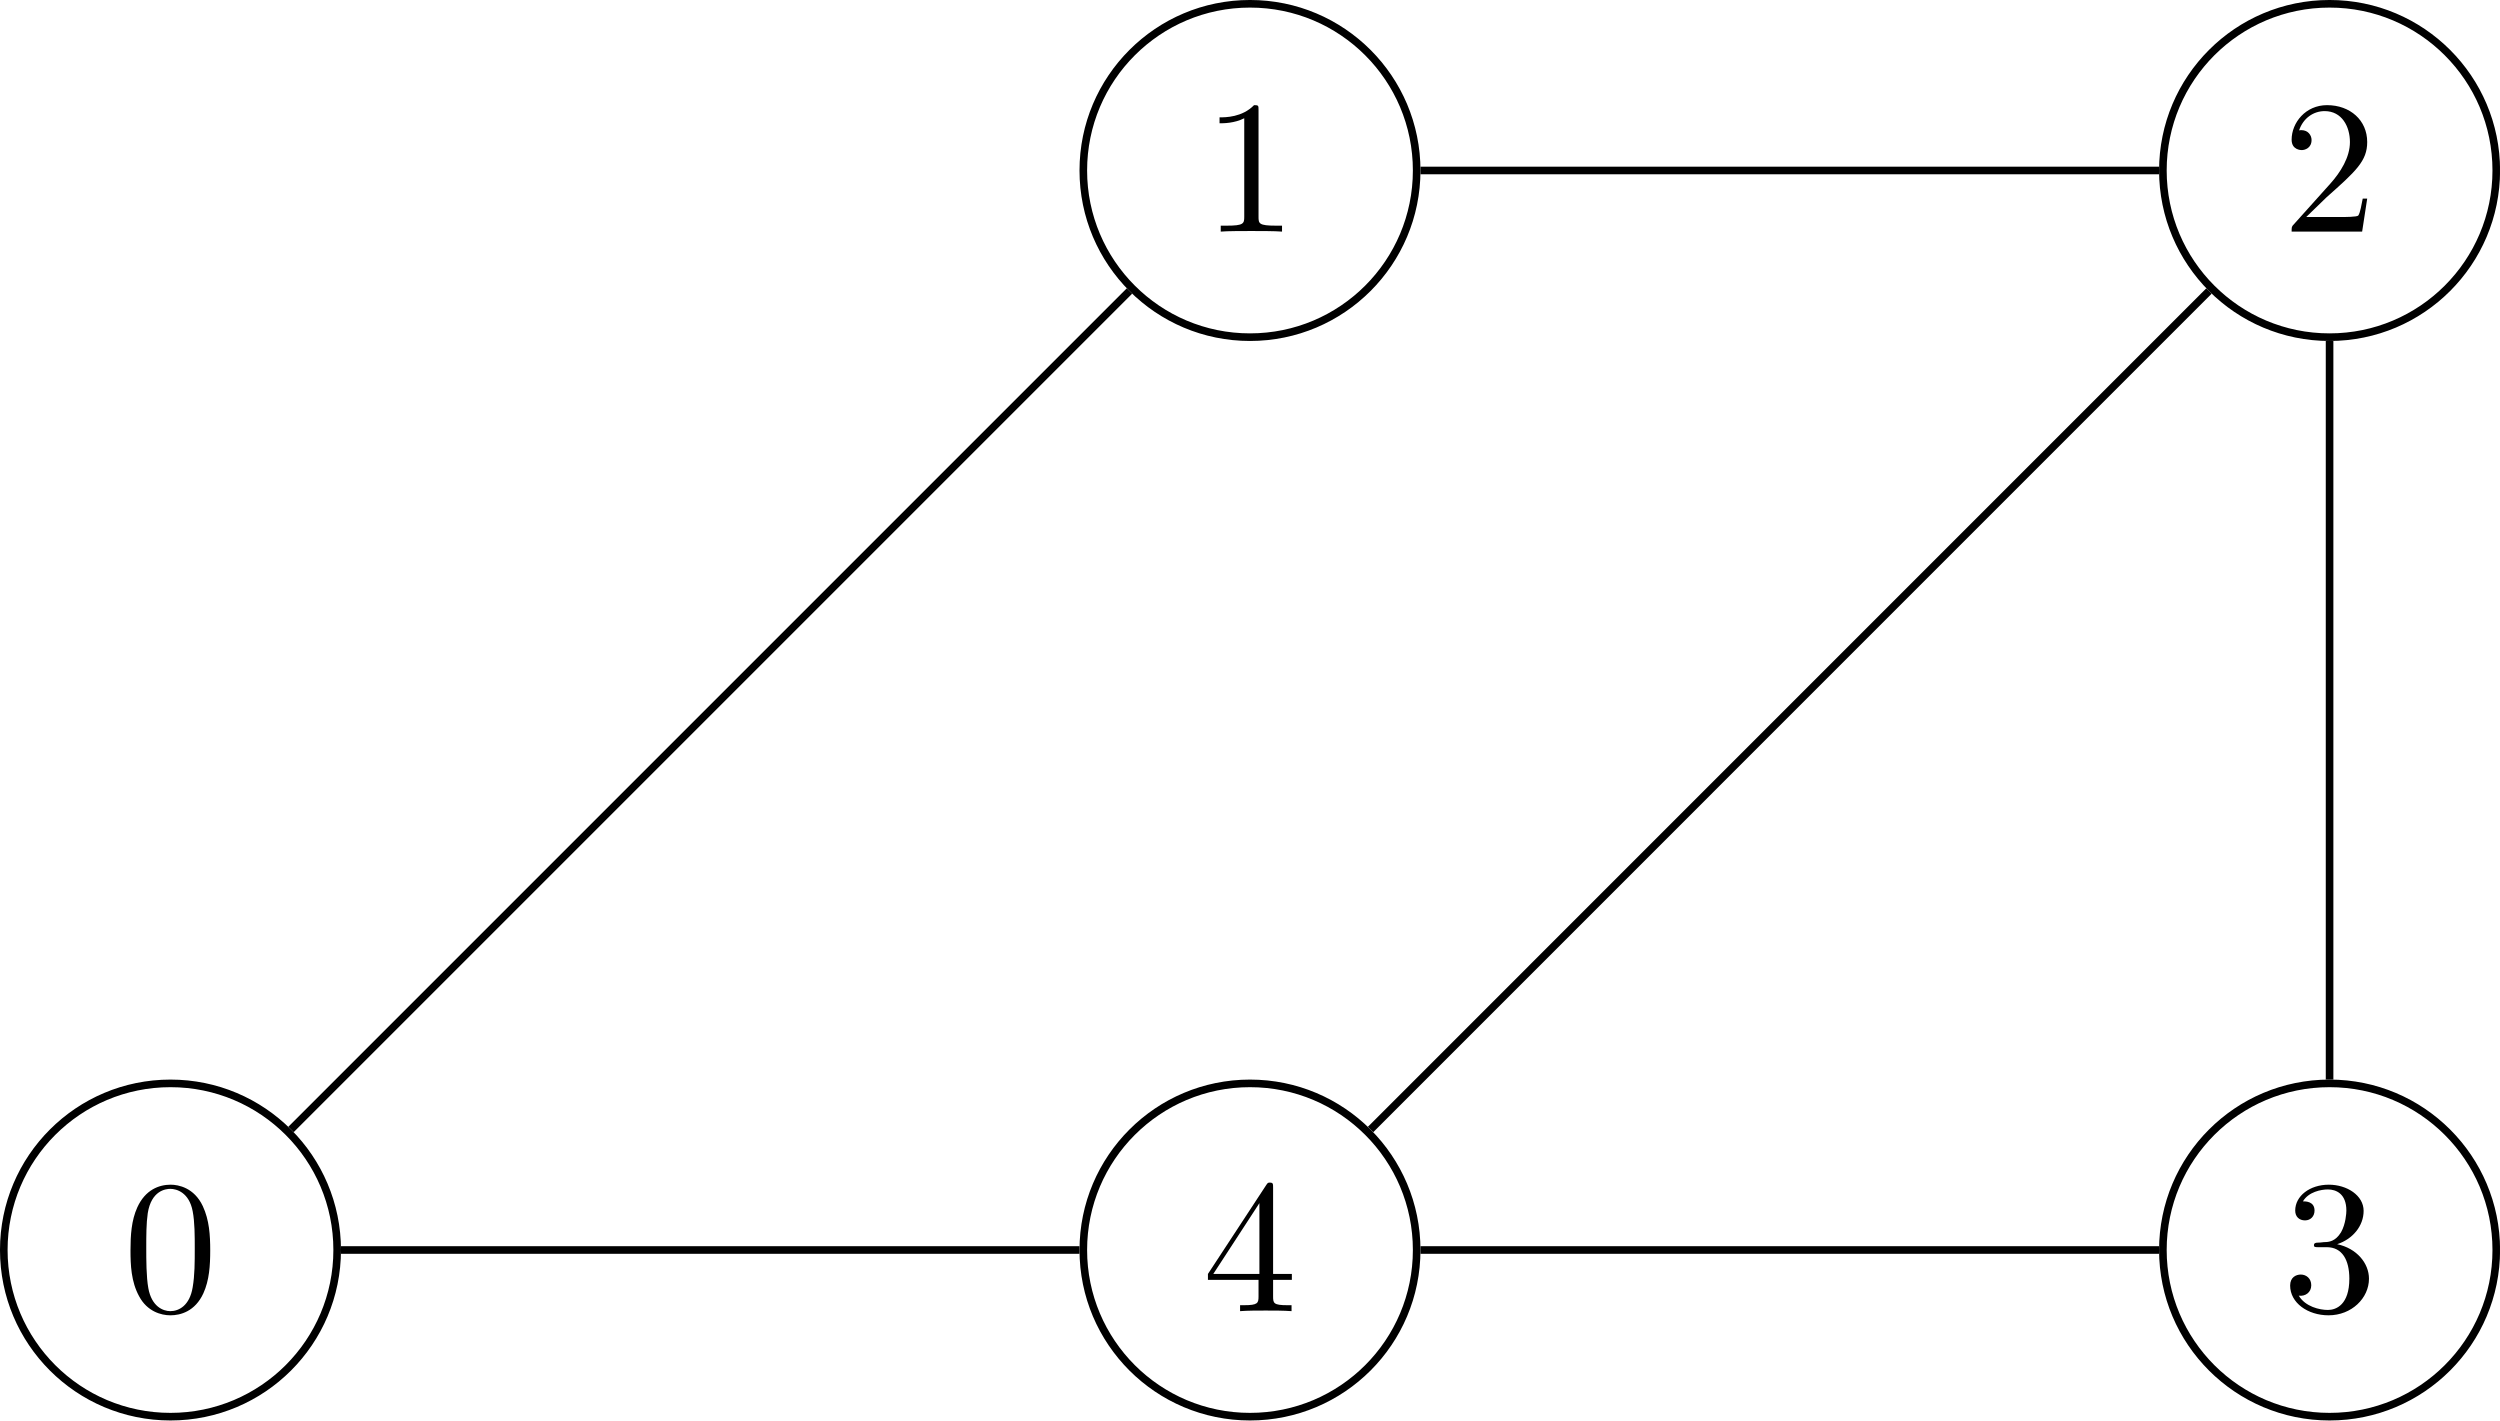
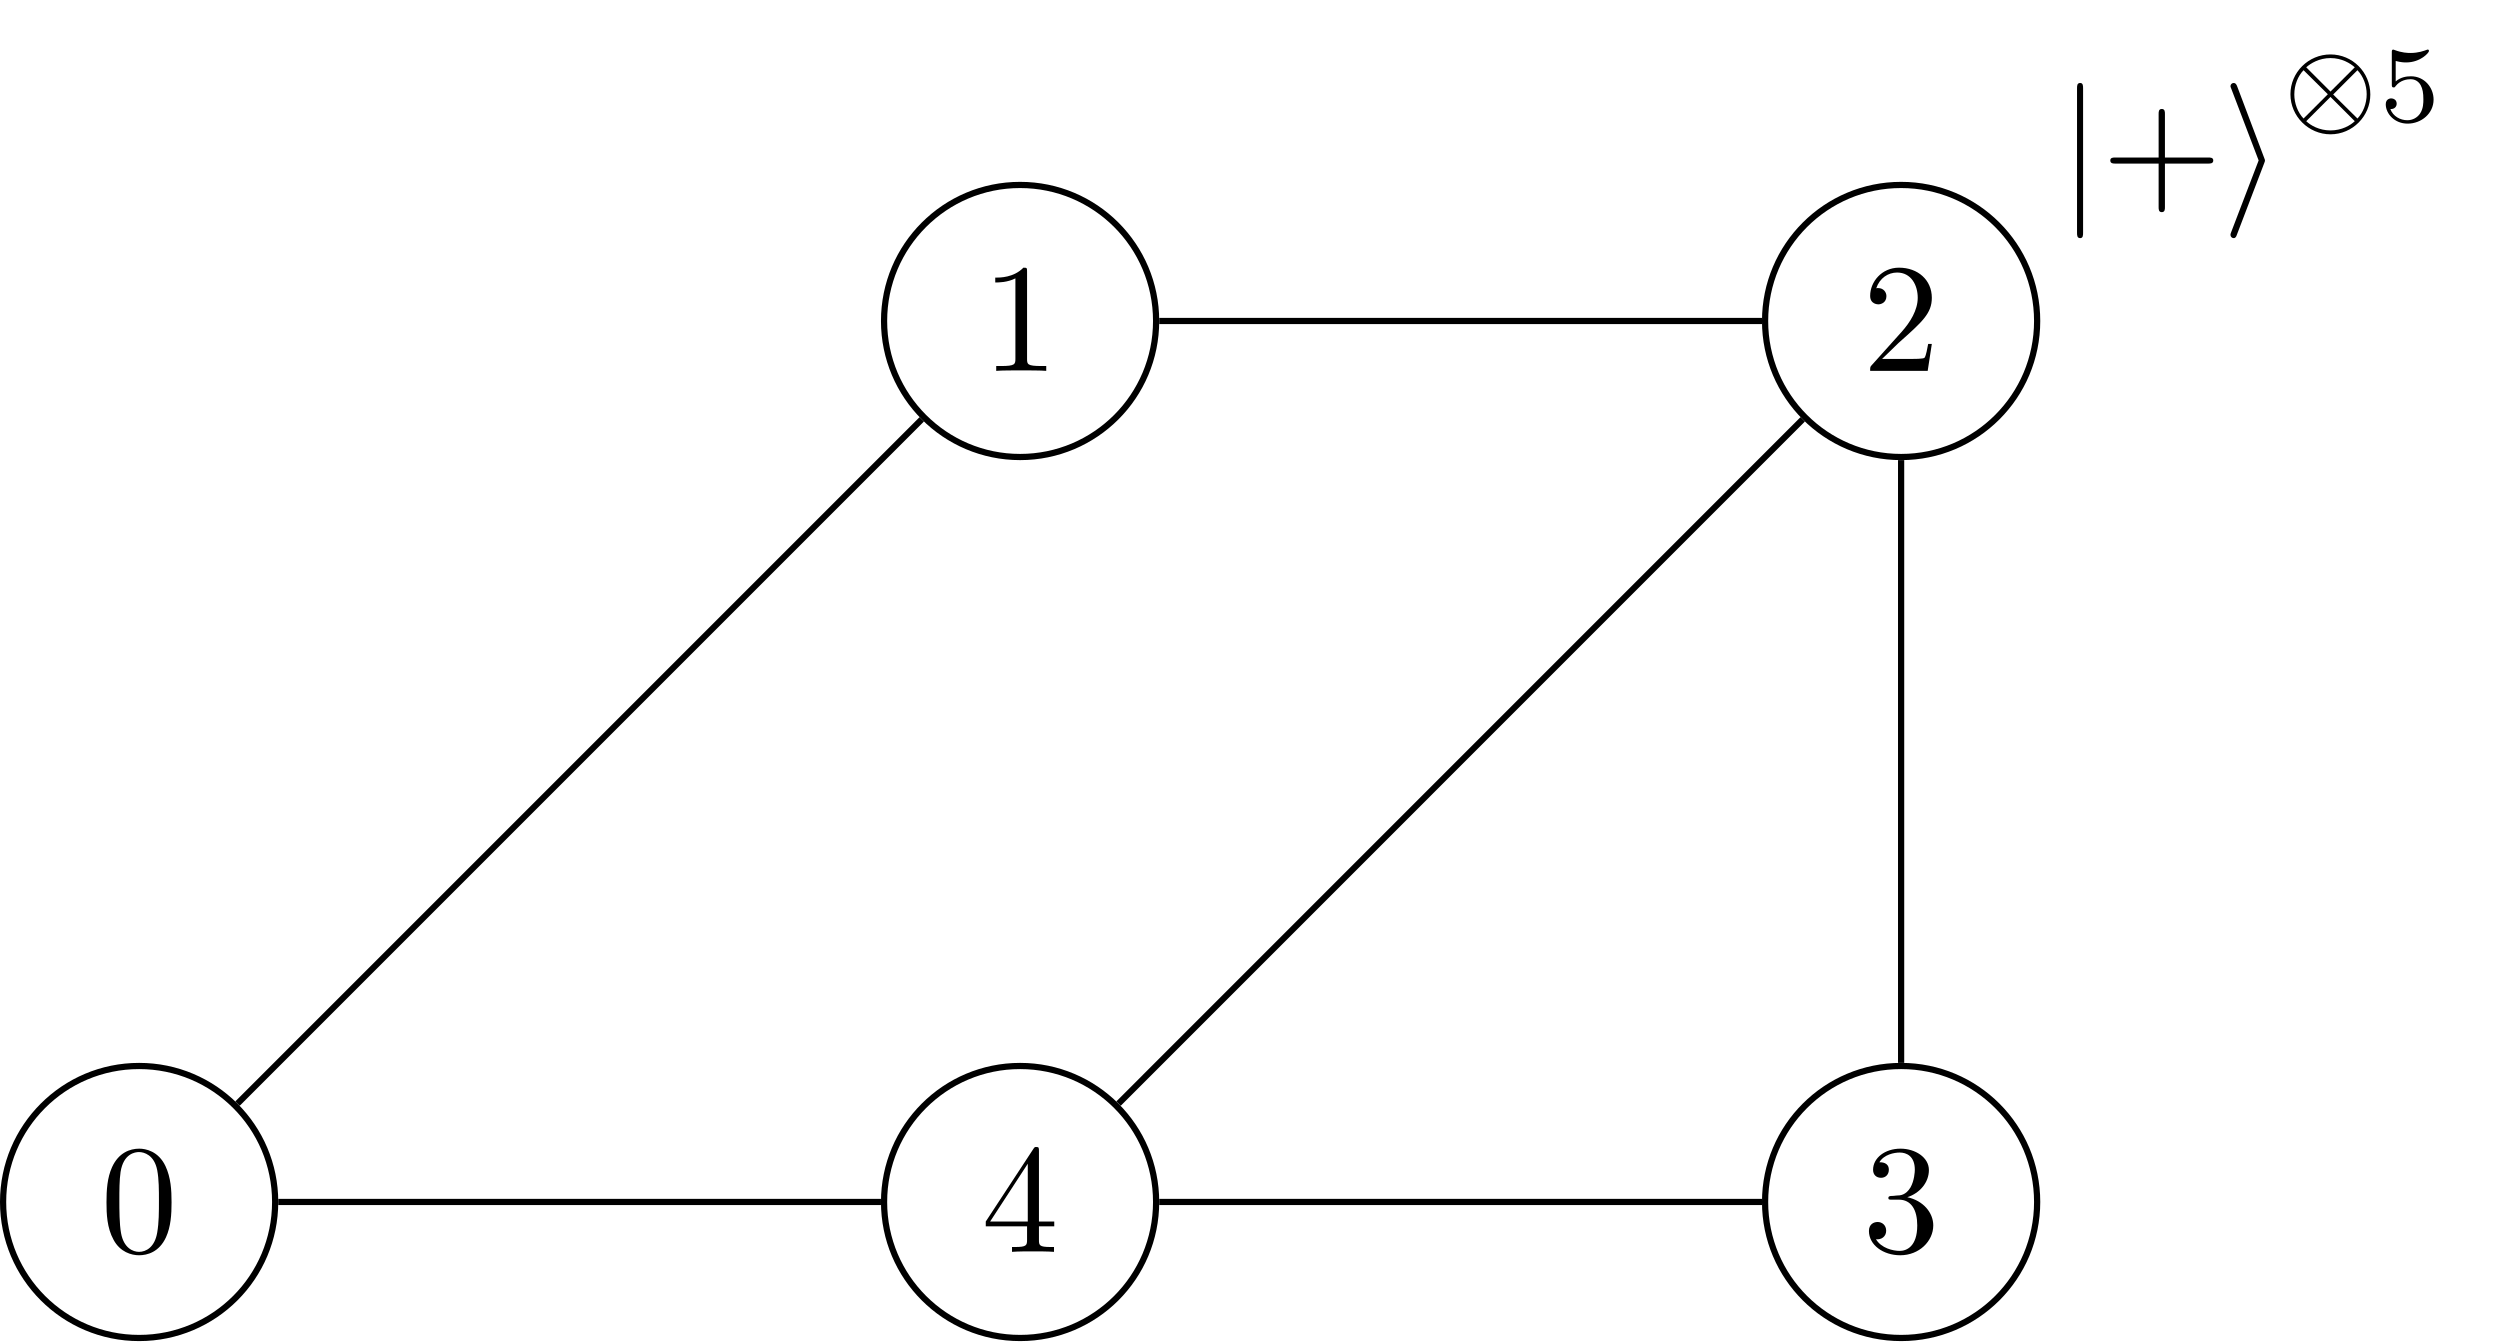
- <svg xmlns="http://www.w3.org/2000/svg" xmlns:xlink="http://www.w3.org/1999/xlink" width="131.29" height="74.598" viewBox="0 0 131.29 74.598">
+ <svg xmlns="http://www.w3.org/2000/svg" xmlns:xlink="http://www.w3.org/1999/xlink" width="160.879" height="86.301" viewBox="0 0 160.879 86.301">
  <defs>
    <g>
      <g id="glyph-0-0">
</g>
      <g id="glyph-0-1">
        <path d="M 4.578 -3.188 C 4.578 -3.984 4.531 -4.781 4.188 -5.516 C 3.734 -6.484 2.906 -6.641 2.5 -6.641 C 1.891 -6.641 1.172 -6.375 0.75 -5.453 C 0.438 -4.766 0.391 -3.984 0.391 -3.188 C 0.391 -2.438 0.422 -1.547 0.844 -0.781 C 1.266 0.016 2 0.219 2.484 0.219 C 3.016 0.219 3.781 0.016 4.219 -0.938 C 4.531 -1.625 4.578 -2.406 4.578 -3.188 Z M 2.484 0 C 2.094 0 1.5 -0.25 1.328 -1.203 C 1.219 -1.797 1.219 -2.719 1.219 -3.312 C 1.219 -3.953 1.219 -4.609 1.297 -5.141 C 1.484 -6.328 2.234 -6.422 2.484 -6.422 C 2.812 -6.422 3.469 -6.234 3.656 -5.25 C 3.766 -4.688 3.766 -3.938 3.766 -3.312 C 3.766 -2.562 3.766 -1.891 3.656 -1.25 C 3.5 -0.297 2.938 0 2.484 0 Z M 2.484 0 " />
      </g>
      <g id="glyph-0-2">
        <path d="M 2.938 -6.375 C 2.938 -6.625 2.938 -6.641 2.703 -6.641 C 2.078 -6 1.203 -6 0.891 -6 L 0.891 -5.688 C 1.094 -5.688 1.672 -5.688 2.188 -5.953 L 2.188 -0.781 C 2.188 -0.422 2.156 -0.312 1.266 -0.312 L 0.953 -0.312 L 0.953 0 C 1.297 -0.031 2.156 -0.031 2.562 -0.031 C 2.953 -0.031 3.828 -0.031 4.172 0 L 4.172 -0.312 L 3.859 -0.312 C 2.953 -0.312 2.938 -0.422 2.938 -0.781 Z M 2.938 -6.375 " />
      </g>
      <g id="glyph-0-3">
        <path d="M 1.266 -0.766 L 2.328 -1.797 C 3.875 -3.172 4.469 -3.703 4.469 -4.703 C 4.469 -5.844 3.578 -6.641 2.359 -6.641 C 1.234 -6.641 0.5 -5.719 0.5 -4.828 C 0.5 -4.281 1 -4.281 1.031 -4.281 C 1.203 -4.281 1.547 -4.391 1.547 -4.812 C 1.547 -5.062 1.359 -5.328 1.016 -5.328 C 0.938 -5.328 0.922 -5.328 0.891 -5.312 C 1.109 -5.969 1.656 -6.328 2.234 -6.328 C 3.141 -6.328 3.562 -5.516 3.562 -4.703 C 3.562 -3.906 3.078 -3.125 2.516 -2.5 L 0.609 -0.375 C 0.5 -0.266 0.5 -0.234 0.5 0 L 4.203 0 L 4.469 -1.734 L 4.234 -1.734 C 4.172 -1.438 4.109 -1 4 -0.844 C 3.938 -0.766 3.281 -0.766 3.062 -0.766 Z M 1.266 -0.766 " />
      </g>
      <g id="glyph-0-4">
        <path d="M 2.891 -3.516 C 3.703 -3.781 4.281 -4.469 4.281 -5.266 C 4.281 -6.078 3.406 -6.641 2.453 -6.641 C 1.453 -6.641 0.688 -6.047 0.688 -5.281 C 0.688 -4.953 0.906 -4.766 1.203 -4.766 C 1.5 -4.766 1.703 -4.984 1.703 -5.281 C 1.703 -5.766 1.234 -5.766 1.094 -5.766 C 1.391 -6.266 2.047 -6.391 2.406 -6.391 C 2.828 -6.391 3.375 -6.172 3.375 -5.281 C 3.375 -5.156 3.344 -4.578 3.094 -4.141 C 2.797 -3.656 2.453 -3.625 2.203 -3.625 C 2.125 -3.609 1.891 -3.594 1.812 -3.594 C 1.734 -3.578 1.672 -3.562 1.672 -3.469 C 1.672 -3.359 1.734 -3.359 1.906 -3.359 L 2.344 -3.359 C 3.156 -3.359 3.531 -2.688 3.531 -1.703 C 3.531 -0.344 2.844 -0.062 2.406 -0.062 C 1.969 -0.062 1.219 -0.234 0.875 -0.812 C 1.219 -0.766 1.531 -0.984 1.531 -1.359 C 1.531 -1.719 1.266 -1.922 0.984 -1.922 C 0.734 -1.922 0.422 -1.781 0.422 -1.344 C 0.422 -0.438 1.344 0.219 2.438 0.219 C 3.656 0.219 4.562 -0.688 4.562 -1.703 C 4.562 -2.516 3.922 -3.297 2.891 -3.516 Z M 2.891 -3.516 " />
      </g>
      <g id="glyph-0-5">
        <path d="M 2.938 -1.641 L 2.938 -0.781 C 2.938 -0.422 2.906 -0.312 2.172 -0.312 L 1.969 -0.312 L 1.969 0 C 2.375 -0.031 2.891 -0.031 3.312 -0.031 C 3.734 -0.031 4.25 -0.031 4.672 0 L 4.672 -0.312 L 4.453 -0.312 C 3.719 -0.312 3.703 -0.422 3.703 -0.781 L 3.703 -1.641 L 4.688 -1.641 L 4.688 -1.953 L 3.703 -1.953 L 3.703 -6.484 C 3.703 -6.688 3.703 -6.75 3.531 -6.75 C 3.453 -6.75 3.422 -6.75 3.344 -6.625 L 0.281 -1.953 L 0.281 -1.641 Z M 2.984 -1.953 L 0.562 -1.953 L 2.984 -5.672 Z M 2.984 -1.953 " />
      </g>
+       <g id="glyph-0-6">
+         <path d="M 4.078 -2.297 L 6.859 -2.297 C 7 -2.297 7.188 -2.297 7.188 -2.5 C 7.188 -2.688 7 -2.688 6.859 -2.688 L 4.078 -2.688 L 4.078 -5.484 C 4.078 -5.625 4.078 -5.812 3.875 -5.812 C 3.672 -5.812 3.672 -5.625 3.672 -5.484 L 3.672 -2.688 L 0.891 -2.688 C 0.75 -2.688 0.562 -2.688 0.562 -2.5 C 0.562 -2.297 0.75 -2.297 0.891 -2.297 L 3.672 -2.297 L 3.672 0.5 C 3.672 0.641 3.672 0.828 3.875 0.828 C 4.078 0.828 4.078 0.641 4.078 0.5 Z M 4.078 -2.297 " />
+       </g>
+       <g id="glyph-1-0">
+ </g>
+       <g id="glyph-1-1">
+         <path d="M 1.578 -7.125 C 1.578 -7.297 1.578 -7.484 1.391 -7.484 C 1.188 -7.484 1.188 -7.297 1.188 -7.125 L 1.188 2.141 C 1.188 2.312 1.188 2.5 1.391 2.5 C 1.578 2.5 1.578 2.312 1.578 2.141 Z M 1.578 -7.125 " />
+       </g>
+       <g id="glyph-1-2">
+         <path d="M 2.719 -2.328 C 2.766 -2.438 2.766 -2.469 2.766 -2.5 C 2.766 -2.516 2.766 -2.547 2.719 -2.656 L 0.984 -7.25 C 0.922 -7.422 0.859 -7.484 0.75 -7.484 C 0.641 -7.484 0.547 -7.391 0.547 -7.281 C 0.547 -7.25 0.547 -7.234 0.594 -7.125 L 2.359 -2.5 L 0.594 2.109 C 0.547 2.219 0.547 2.25 0.547 2.297 C 0.547 2.406 0.641 2.5 0.75 2.5 C 0.875 2.5 0.922 2.391 0.953 2.297 Z M 2.719 -2.328 " />
+       </g>
+       <g id="glyph-2-0">
+ </g>
+       <g id="glyph-2-1">
+         <path d="M 5.672 -1.734 C 5.672 -3.172 4.516 -4.312 3.109 -4.312 C 1.688 -4.312 0.531 -3.156 0.531 -1.75 C 0.531 -0.328 1.703 0.828 3.109 0.828 C 4.531 0.828 5.672 -0.344 5.672 -1.734 Z M 1.547 -3.484 C 1.828 -3.734 2.375 -4.078 3.109 -4.078 C 3.844 -4.078 4.391 -3.734 4.672 -3.484 L 3.109 -1.922 Z M 1.375 -0.188 C 1 -0.578 0.781 -1.172 0.781 -1.734 C 0.781 -2.359 1.016 -2.922 1.375 -3.297 L 2.938 -1.75 Z M 4.844 -3.297 C 5.219 -2.906 5.438 -2.328 5.438 -1.75 C 5.438 -1.141 5.203 -0.562 4.844 -0.188 L 3.281 -1.734 Z M 4.672 -0.016 C 4.391 0.25 3.844 0.578 3.109 0.578 C 2.375 0.578 1.828 0.25 1.547 -0.016 L 3.109 -1.578 Z M 4.672 -0.016 " />
+       </g>
+       <g id="glyph-3-0">
+ </g>
+       <g id="glyph-3-1">
+         <path d="M 1.078 -3.891 C 1.438 -3.797 1.641 -3.797 1.75 -3.797 C 2.672 -3.797 3.219 -4.422 3.219 -4.531 C 3.219 -4.609 3.172 -4.625 3.141 -4.625 C 3.125 -4.625 3.109 -4.625 3.078 -4.609 C 2.906 -4.547 2.547 -4.406 2.031 -4.406 C 1.828 -4.406 1.469 -4.422 1.016 -4.594 C 0.938 -4.625 0.922 -4.625 0.922 -4.625 C 0.828 -4.625 0.828 -4.547 0.828 -4.438 L 0.828 -2.391 C 0.828 -2.266 0.828 -2.188 0.938 -2.188 C 1 -2.188 1.016 -2.188 1.078 -2.281 C 1.375 -2.656 1.812 -2.719 2.047 -2.719 C 2.469 -2.719 2.656 -2.391 2.688 -2.328 C 2.812 -2.094 2.859 -1.828 2.859 -1.422 C 2.859 -1.219 2.859 -0.812 2.641 -0.5 C 2.469 -0.25 2.172 -0.078 1.828 -0.078 C 1.375 -0.078 0.906 -0.328 0.734 -0.797 C 1 -0.781 1.141 -0.953 1.141 -1.141 C 1.141 -1.438 0.875 -1.484 0.781 -1.484 C 0.781 -1.484 0.438 -1.484 0.438 -1.109 C 0.438 -0.484 1.016 0.141 1.844 0.141 C 2.734 0.141 3.516 -0.516 3.516 -1.406 C 3.516 -2.188 2.922 -2.906 2.062 -2.906 C 1.75 -2.906 1.391 -2.844 1.078 -2.578 Z M 1.078 -3.891 " />
+       </g>
    </g>
    <clipPath id="clip-0">
-       <path clip-rule="nonzero" d="M 0 51 L 24 51 L 24 74.598 L 0 74.598 Z M 0 51 " />
+       <path clip-rule="nonzero" d="M 0 62 L 24 62 L 24 86.301 L 0 86.301 Z M 0 62 " />
    </clipPath>
    <clipPath id="clip-1">
-       <path clip-rule="nonzero" d="M 107 0 L 131.289 0 L 131.289 24 L 107 24 Z M 107 0 " />
+       <path clip-rule="nonzero" d="M 107 62 L 137 62 L 137 86.301 L 107 86.301 Z M 107 62 " />
    </clipPath>
    <clipPath id="clip-2">
-       <path clip-rule="nonzero" d="M 107 51 L 131.289 51 L 131.289 74.598 L 107 74.598 Z M 107 51 " />
-     </clipPath>
-     <clipPath id="clip-3">
-       <path clip-rule="nonzero" d="M 51 51 L 81 51 L 81 74.598 L 51 74.598 Z M 51 51 " />
+       <path clip-rule="nonzero" d="M 51 62 L 81 62 L 81 86.301 L 51 86.301 Z M 51 62 " />
    </clipPath>
  </defs>
  <g clip-path="url(#clip-0)">
-     <path fill="none" stroke-width="0.399" stroke-linecap="butt" stroke-linejoin="miter" stroke="rgb(0%, 0%, 0%)" stroke-opacity="1" stroke-miterlimit="10" d="M 8.755 0.001 C 8.755 4.833 4.833 8.751 0.001 8.751 C -4.835 8.751 -8.753 4.833 -8.753 0.001 C -8.753 -4.834 -4.835 -8.752 0.001 -8.752 C 4.833 -8.752 8.755 -4.834 8.755 0.001 Z M 8.755 0.001 " transform="matrix(1, 0, 0, -1, 8.952, 65.646)" />
+     <path fill="none" stroke-width="0.399" stroke-linecap="butt" stroke-linejoin="miter" stroke="rgb(0%, 0%, 0%)" stroke-opacity="1" stroke-miterlimit="10" d="M 8.755 0.001 C 8.755 4.833 4.833 8.751 0.001 8.751 C -4.835 8.751 -8.753 4.833 -8.753 0.001 C -8.753 -4.835 -4.835 -8.753 0.001 -8.753 C 4.833 -8.753 8.755 -4.835 8.755 0.001 Z M 8.755 0.001 " transform="matrix(1, 0, 0, -1, 8.952, 77.349)" />
  </g>
  <g fill="rgb(0%, 0%, 0%)" fill-opacity="1">
-     <use xlink:href="#glyph-0-1" x="6.462" y="68.856" />
+     <use xlink:href="#glyph-0-1" x="6.462" y="80.559" />
  </g>
-   <path fill="none" stroke-width="0.399" stroke-linecap="butt" stroke-linejoin="miter" stroke="rgb(0%, 0%, 0%)" stroke-opacity="1" stroke-miterlimit="10" d="M 65.446 56.693 C 65.446 61.529 61.528 65.447 56.693 65.447 C 51.861 65.447 47.939 61.529 47.939 56.693 C 47.939 51.861 51.861 47.939 56.693 47.939 C 61.528 47.939 65.446 51.861 65.446 56.693 Z M 65.446 56.693 " transform="matrix(1, 0, 0, -1, 8.952, 65.646)" />
+   <path fill="none" stroke-width="0.399" stroke-linecap="butt" stroke-linejoin="miter" stroke="rgb(0%, 0%, 0%)" stroke-opacity="1" stroke-miterlimit="10" d="M 65.446 56.693 C 65.446 61.529 61.528 65.447 56.693 65.447 C 51.861 65.447 47.939 61.529 47.939 56.693 C 47.939 51.861 51.861 47.939 56.693 47.939 C 61.528 47.939 65.446 51.861 65.446 56.693 Z M 65.446 56.693 " transform="matrix(1, 0, 0, -1, 8.952, 77.349)" />
  <g fill="rgb(0%, 0%, 0%)" fill-opacity="1">
-     <use xlink:href="#glyph-0-2" x="63.155" y="12.163" />
+     <use xlink:href="#glyph-0-2" x="63.155" y="23.866" />
+   </g>
+   <path fill="none" stroke-width="0.399" stroke-linecap="butt" stroke-linejoin="miter" stroke="rgb(0%, 0%, 0%)" stroke-opacity="1" stroke-miterlimit="10" d="M 122.142 56.693 C 122.142 61.529 118.22 65.447 113.388 65.447 C 108.552 65.447 104.634 61.529 104.634 56.693 C 104.634 51.861 108.552 47.939 113.388 47.939 C 118.22 47.939 122.142 51.861 122.142 56.693 Z M 122.142 56.693 " transform="matrix(1, 0, 0, -1, 8.952, 77.349)" />
+   <g fill="rgb(0%, 0%, 0%)" fill-opacity="1">
+     <use xlink:href="#glyph-0-3" x="119.847" y="23.866" />
  </g>
  <g clip-path="url(#clip-1)">
-     <path fill="none" stroke-width="0.399" stroke-linecap="butt" stroke-linejoin="miter" stroke="rgb(0%, 0%, 0%)" stroke-opacity="1" stroke-miterlimit="10" d="M 122.142 56.693 C 122.142 61.529 118.22 65.447 113.388 65.447 C 108.552 65.447 104.634 61.529 104.634 56.693 C 104.634 51.861 108.552 47.939 113.388 47.939 C 118.22 47.939 122.142 51.861 122.142 56.693 Z M 122.142 56.693 " transform="matrix(1, 0, 0, -1, 8.952, 65.646)" />
+     <path fill="none" stroke-width="0.399" stroke-linecap="butt" stroke-linejoin="miter" stroke="rgb(0%, 0%, 0%)" stroke-opacity="1" stroke-miterlimit="10" d="M 122.142 0.001 C 122.142 4.833 118.22 8.751 113.388 8.751 C 108.552 8.751 104.634 4.833 104.634 0.001 C 104.634 -4.835 108.552 -8.753 113.388 -8.753 C 118.22 -8.753 122.142 -4.835 122.142 0.001 Z M 122.142 0.001 " transform="matrix(1, 0, 0, -1, 8.952, 77.349)" />
  </g>
  <g fill="rgb(0%, 0%, 0%)" fill-opacity="1">
-     <use xlink:href="#glyph-0-3" x="119.847" y="12.163" />
+     <use xlink:href="#glyph-0-4" x="119.847" y="80.559" />
  </g>
  <g clip-path="url(#clip-2)">
-     <path fill="none" stroke-width="0.399" stroke-linecap="butt" stroke-linejoin="miter" stroke="rgb(0%, 0%, 0%)" stroke-opacity="1" stroke-miterlimit="10" d="M 122.142 0.001 C 122.142 4.833 118.22 8.751 113.388 8.751 C 108.552 8.751 104.634 4.833 104.634 0.001 C 104.634 -4.834 108.552 -8.752 113.388 -8.752 C 118.22 -8.752 122.142 -4.834 122.142 0.001 Z M 122.142 0.001 " transform="matrix(1, 0, 0, -1, 8.952, 65.646)" />
+     <path fill="none" stroke-width="0.399" stroke-linecap="butt" stroke-linejoin="miter" stroke="rgb(0%, 0%, 0%)" stroke-opacity="1" stroke-miterlimit="10" d="M 65.446 0.001 C 65.446 4.833 61.528 8.751 56.693 8.751 C 51.861 8.751 47.939 4.833 47.939 0.001 C 47.939 -4.835 51.861 -8.753 56.693 -8.753 C 61.528 -8.753 65.446 -4.835 65.446 0.001 Z M 65.446 0.001 " transform="matrix(1, 0, 0, -1, 8.952, 77.349)" />
  </g>
  <g fill="rgb(0%, 0%, 0%)" fill-opacity="1">
-     <use xlink:href="#glyph-0-4" x="119.847" y="68.856" />
+     <use xlink:href="#glyph-0-5" x="63.155" y="80.559" />
  </g>
-   <g clip-path="url(#clip-3)">
-     <path fill="none" stroke-width="0.399" stroke-linecap="butt" stroke-linejoin="miter" stroke="rgb(0%, 0%, 0%)" stroke-opacity="1" stroke-miterlimit="10" d="M 65.446 0.001 C 65.446 4.833 61.528 8.751 56.693 8.751 C 51.861 8.751 47.939 4.833 47.939 0.001 C 47.939 -4.834 51.861 -8.752 56.693 -8.752 C 61.528 -8.752 65.446 -4.834 65.446 0.001 Z M 65.446 0.001 " transform="matrix(1, 0, 0, -1, 8.952, 65.646)" />
+   <path fill="none" stroke-width="0.399" stroke-linecap="butt" stroke-linejoin="miter" stroke="rgb(0%, 0%, 0%)" stroke-opacity="1" stroke-miterlimit="10" d="M 6.329 6.329 L 50.364 50.365 " transform="matrix(1, 0, 0, -1, 8.952, 77.349)" />
+   <path fill="none" stroke-width="0.399" stroke-linecap="butt" stroke-linejoin="miter" stroke="rgb(0%, 0%, 0%)" stroke-opacity="1" stroke-miterlimit="10" d="M 65.646 56.693 L 104.435 56.693 " transform="matrix(1, 0, 0, -1, 8.952, 77.349)" />
+   <path fill="none" stroke-width="0.399" stroke-linecap="butt" stroke-linejoin="miter" stroke="rgb(0%, 0%, 0%)" stroke-opacity="1" stroke-miterlimit="10" d="M 113.388 47.74 L 113.388 8.951 " transform="matrix(1, 0, 0, -1, 8.952, 77.349)" />
+   <path fill="none" stroke-width="0.399" stroke-linecap="butt" stroke-linejoin="miter" stroke="rgb(0%, 0%, 0%)" stroke-opacity="1" stroke-miterlimit="10" d="M 104.435 0.001 L 65.646 0.001 " transform="matrix(1, 0, 0, -1, 8.952, 77.349)" />
+   <path fill="none" stroke-width="0.399" stroke-linecap="butt" stroke-linejoin="miter" stroke="rgb(0%, 0%, 0%)" stroke-opacity="1" stroke-miterlimit="10" d="M 63.025 6.329 L 107.056 50.365 " transform="matrix(1, 0, 0, -1, 8.952, 77.349)" />
+   <path fill="none" stroke-width="0.399" stroke-linecap="butt" stroke-linejoin="miter" stroke="rgb(0%, 0%, 0%)" stroke-opacity="1" stroke-miterlimit="10" d="M 47.739 0.001 L 8.954 0.001 " transform="matrix(1, 0, 0, -1, 8.952, 77.349)" />
+   <g fill="rgb(0%, 0%, 0%)" fill-opacity="1">
+     <use xlink:href="#glyph-1-1" x="132.472" y="12.824" />
  </g>
  <g fill="rgb(0%, 0%, 0%)" fill-opacity="1">
-     <use xlink:href="#glyph-0-5" x="63.155" y="68.856" />
+     <use xlink:href="#glyph-0-6" x="135.239" y="12.824" />
  </g>
-   <path fill="none" stroke-width="0.399" stroke-linecap="butt" stroke-linejoin="miter" stroke="rgb(0%, 0%, 0%)" stroke-opacity="1" stroke-miterlimit="10" d="M 6.329 6.33 L 50.364 50.365 " transform="matrix(1, 0, 0, -1, 8.952, 65.646)" />
-   <path fill="none" stroke-width="0.399" stroke-linecap="butt" stroke-linejoin="miter" stroke="rgb(0%, 0%, 0%)" stroke-opacity="1" stroke-miterlimit="10" d="M 65.646 56.693 L 104.435 56.693 " transform="matrix(1, 0, 0, -1, 8.952, 65.646)" />
-   <path fill="none" stroke-width="0.399" stroke-linecap="butt" stroke-linejoin="miter" stroke="rgb(0%, 0%, 0%)" stroke-opacity="1" stroke-miterlimit="10" d="M 113.388 47.74 L 113.388 8.951 " transform="matrix(1, 0, 0, -1, 8.952, 65.646)" />
-   <path fill="none" stroke-width="0.399" stroke-linecap="butt" stroke-linejoin="miter" stroke="rgb(0%, 0%, 0%)" stroke-opacity="1" stroke-miterlimit="10" d="M 104.435 0.001 L 65.646 0.001 " transform="matrix(1, 0, 0, -1, 8.952, 65.646)" />
-   <path fill="none" stroke-width="0.399" stroke-linecap="butt" stroke-linejoin="miter" stroke="rgb(0%, 0%, 0%)" stroke-opacity="1" stroke-miterlimit="10" d="M 63.025 6.33 L 107.056 50.365 " transform="matrix(1, 0, 0, -1, 8.952, 65.646)" />
-   <path fill="none" stroke-width="0.399" stroke-linecap="butt" stroke-linejoin="miter" stroke="rgb(0%, 0%, 0%)" stroke-opacity="1" stroke-miterlimit="10" d="M 47.739 0.001 L 8.954 0.001 " transform="matrix(1, 0, 0, -1, 8.952, 65.646)" />
+   <g fill="rgb(0%, 0%, 0%)" fill-opacity="1">
+     <use xlink:href="#glyph-1-2" x="142.988" y="12.824" />
+   </g>
+   <g fill="rgb(0%, 0%, 0%)" fill-opacity="1">
+     <use xlink:href="#glyph-2-1" x="146.862" y="7.815" />
+   </g>
+   <g fill="rgb(0%, 0%, 0%)" fill-opacity="1">
+     <use xlink:href="#glyph-3-1" x="153.089" y="7.815" />
+   </g>
</svg>
